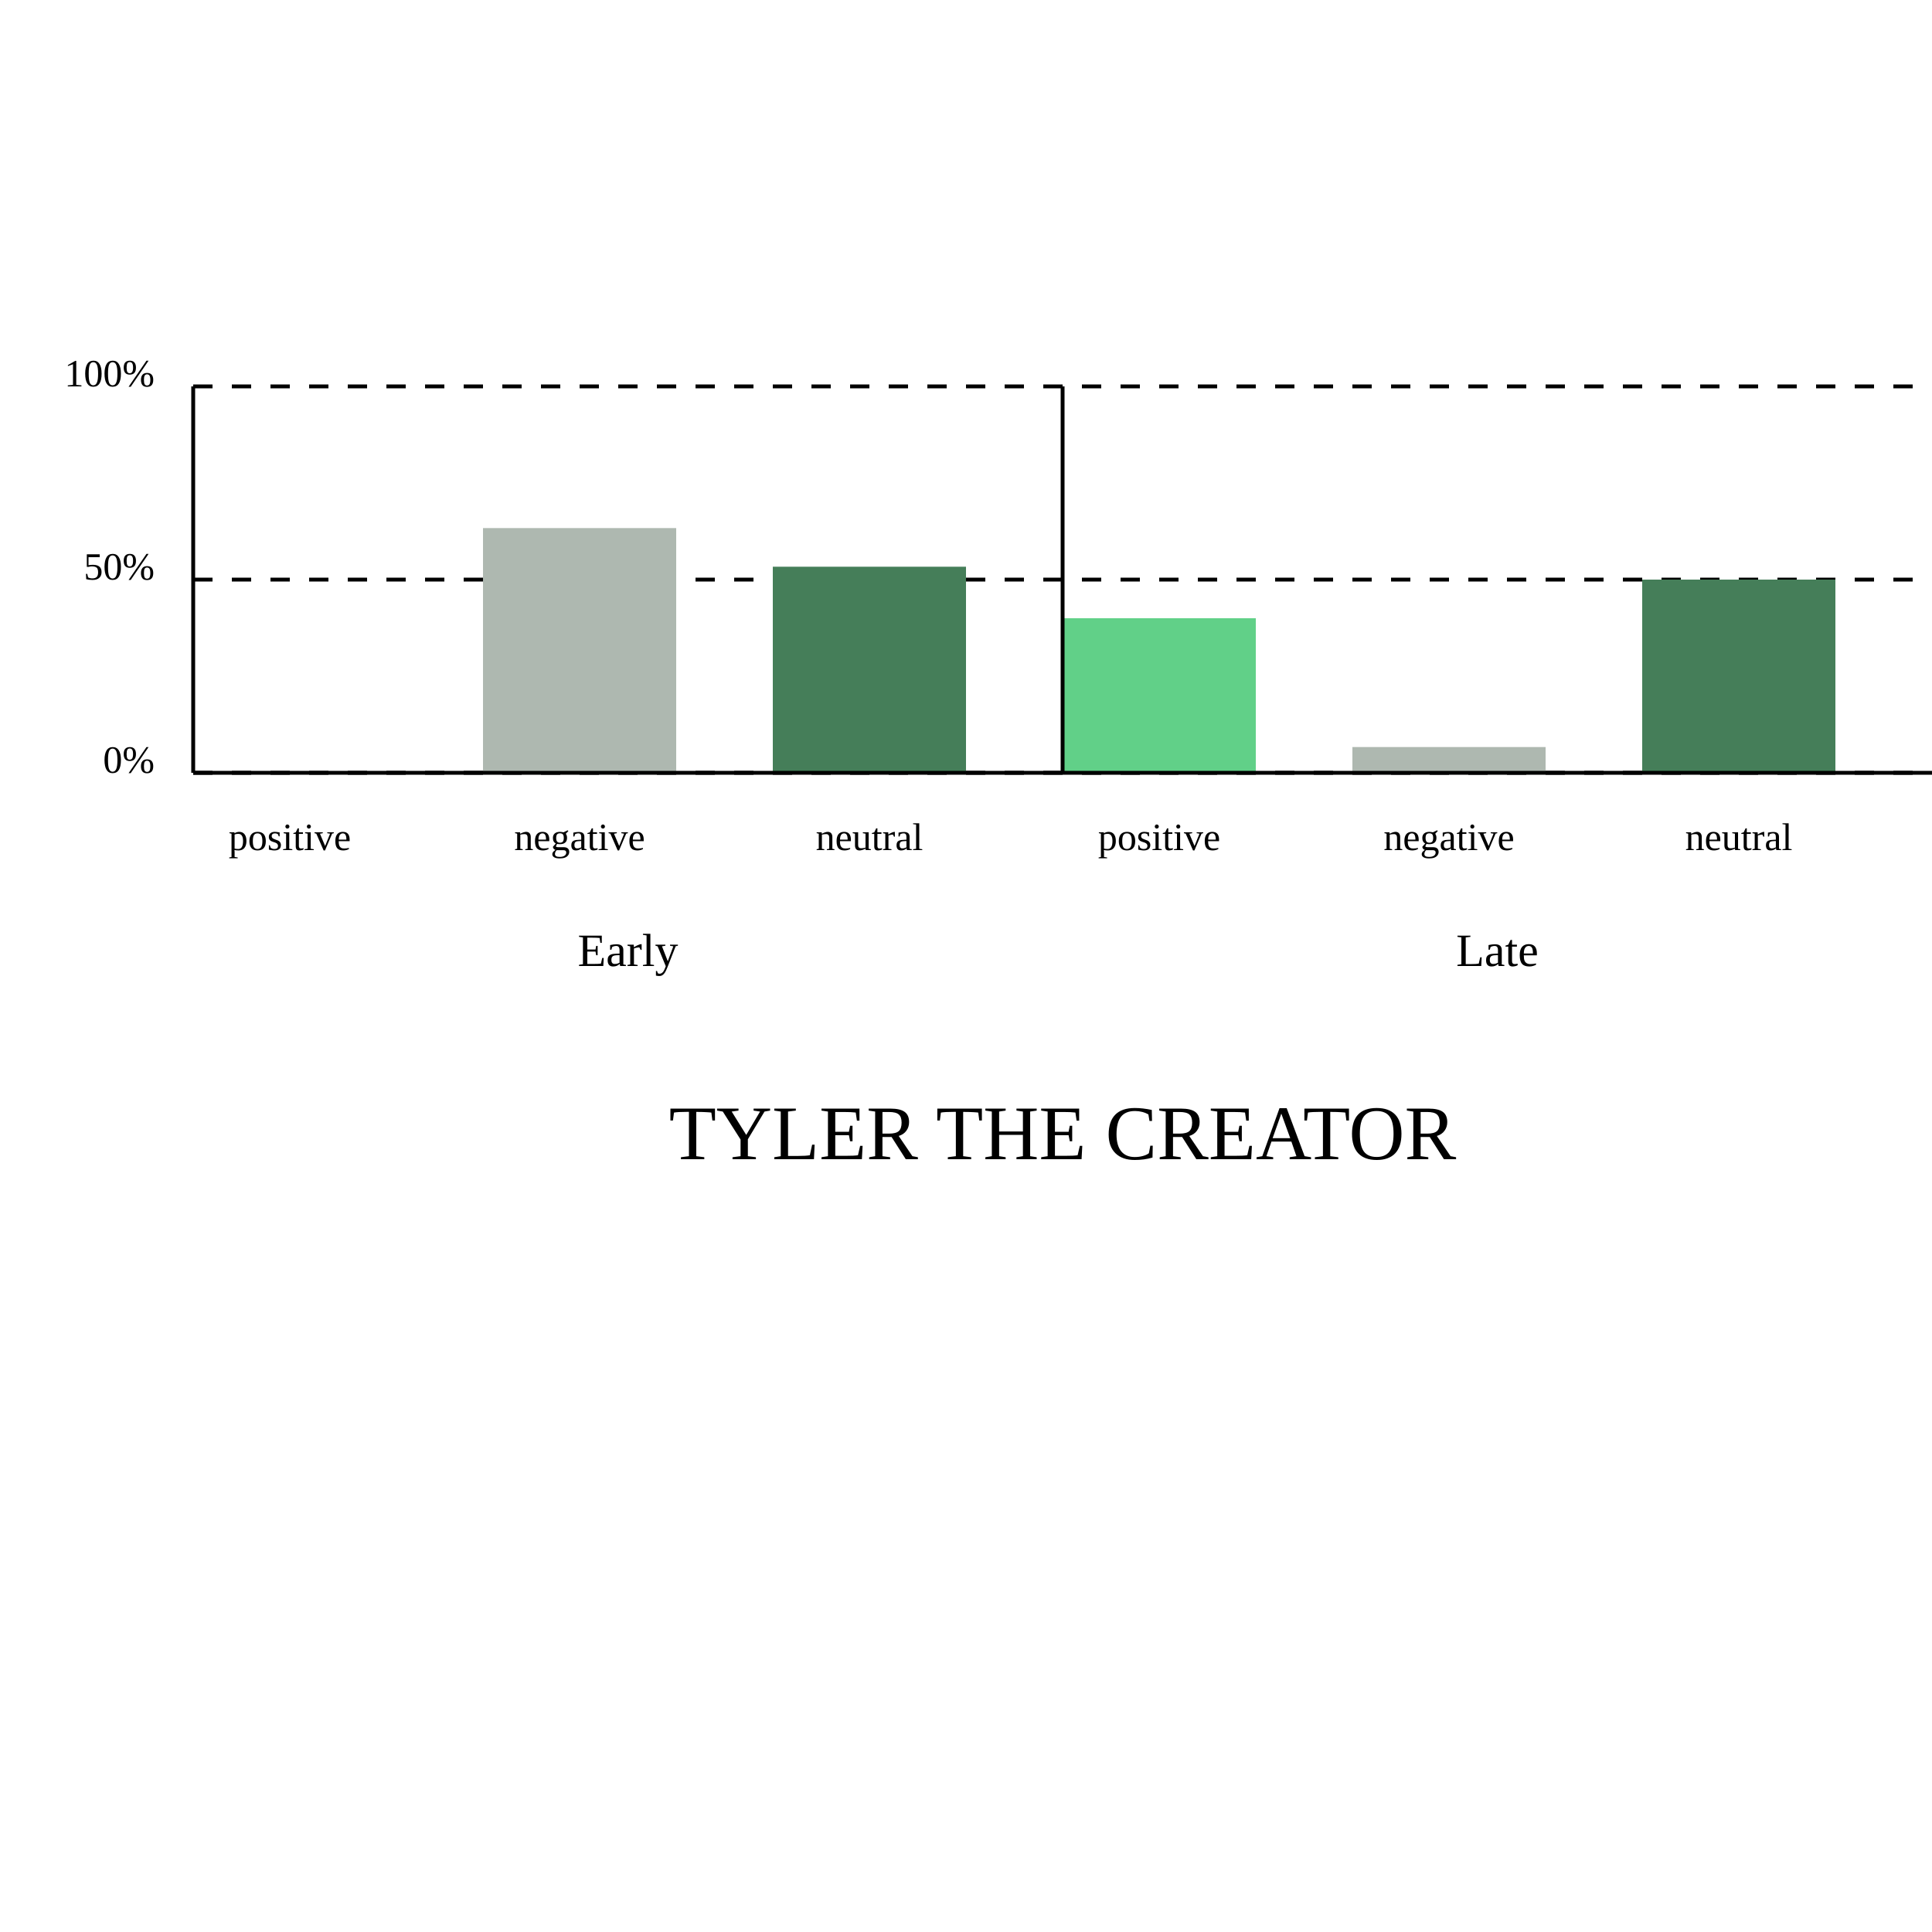
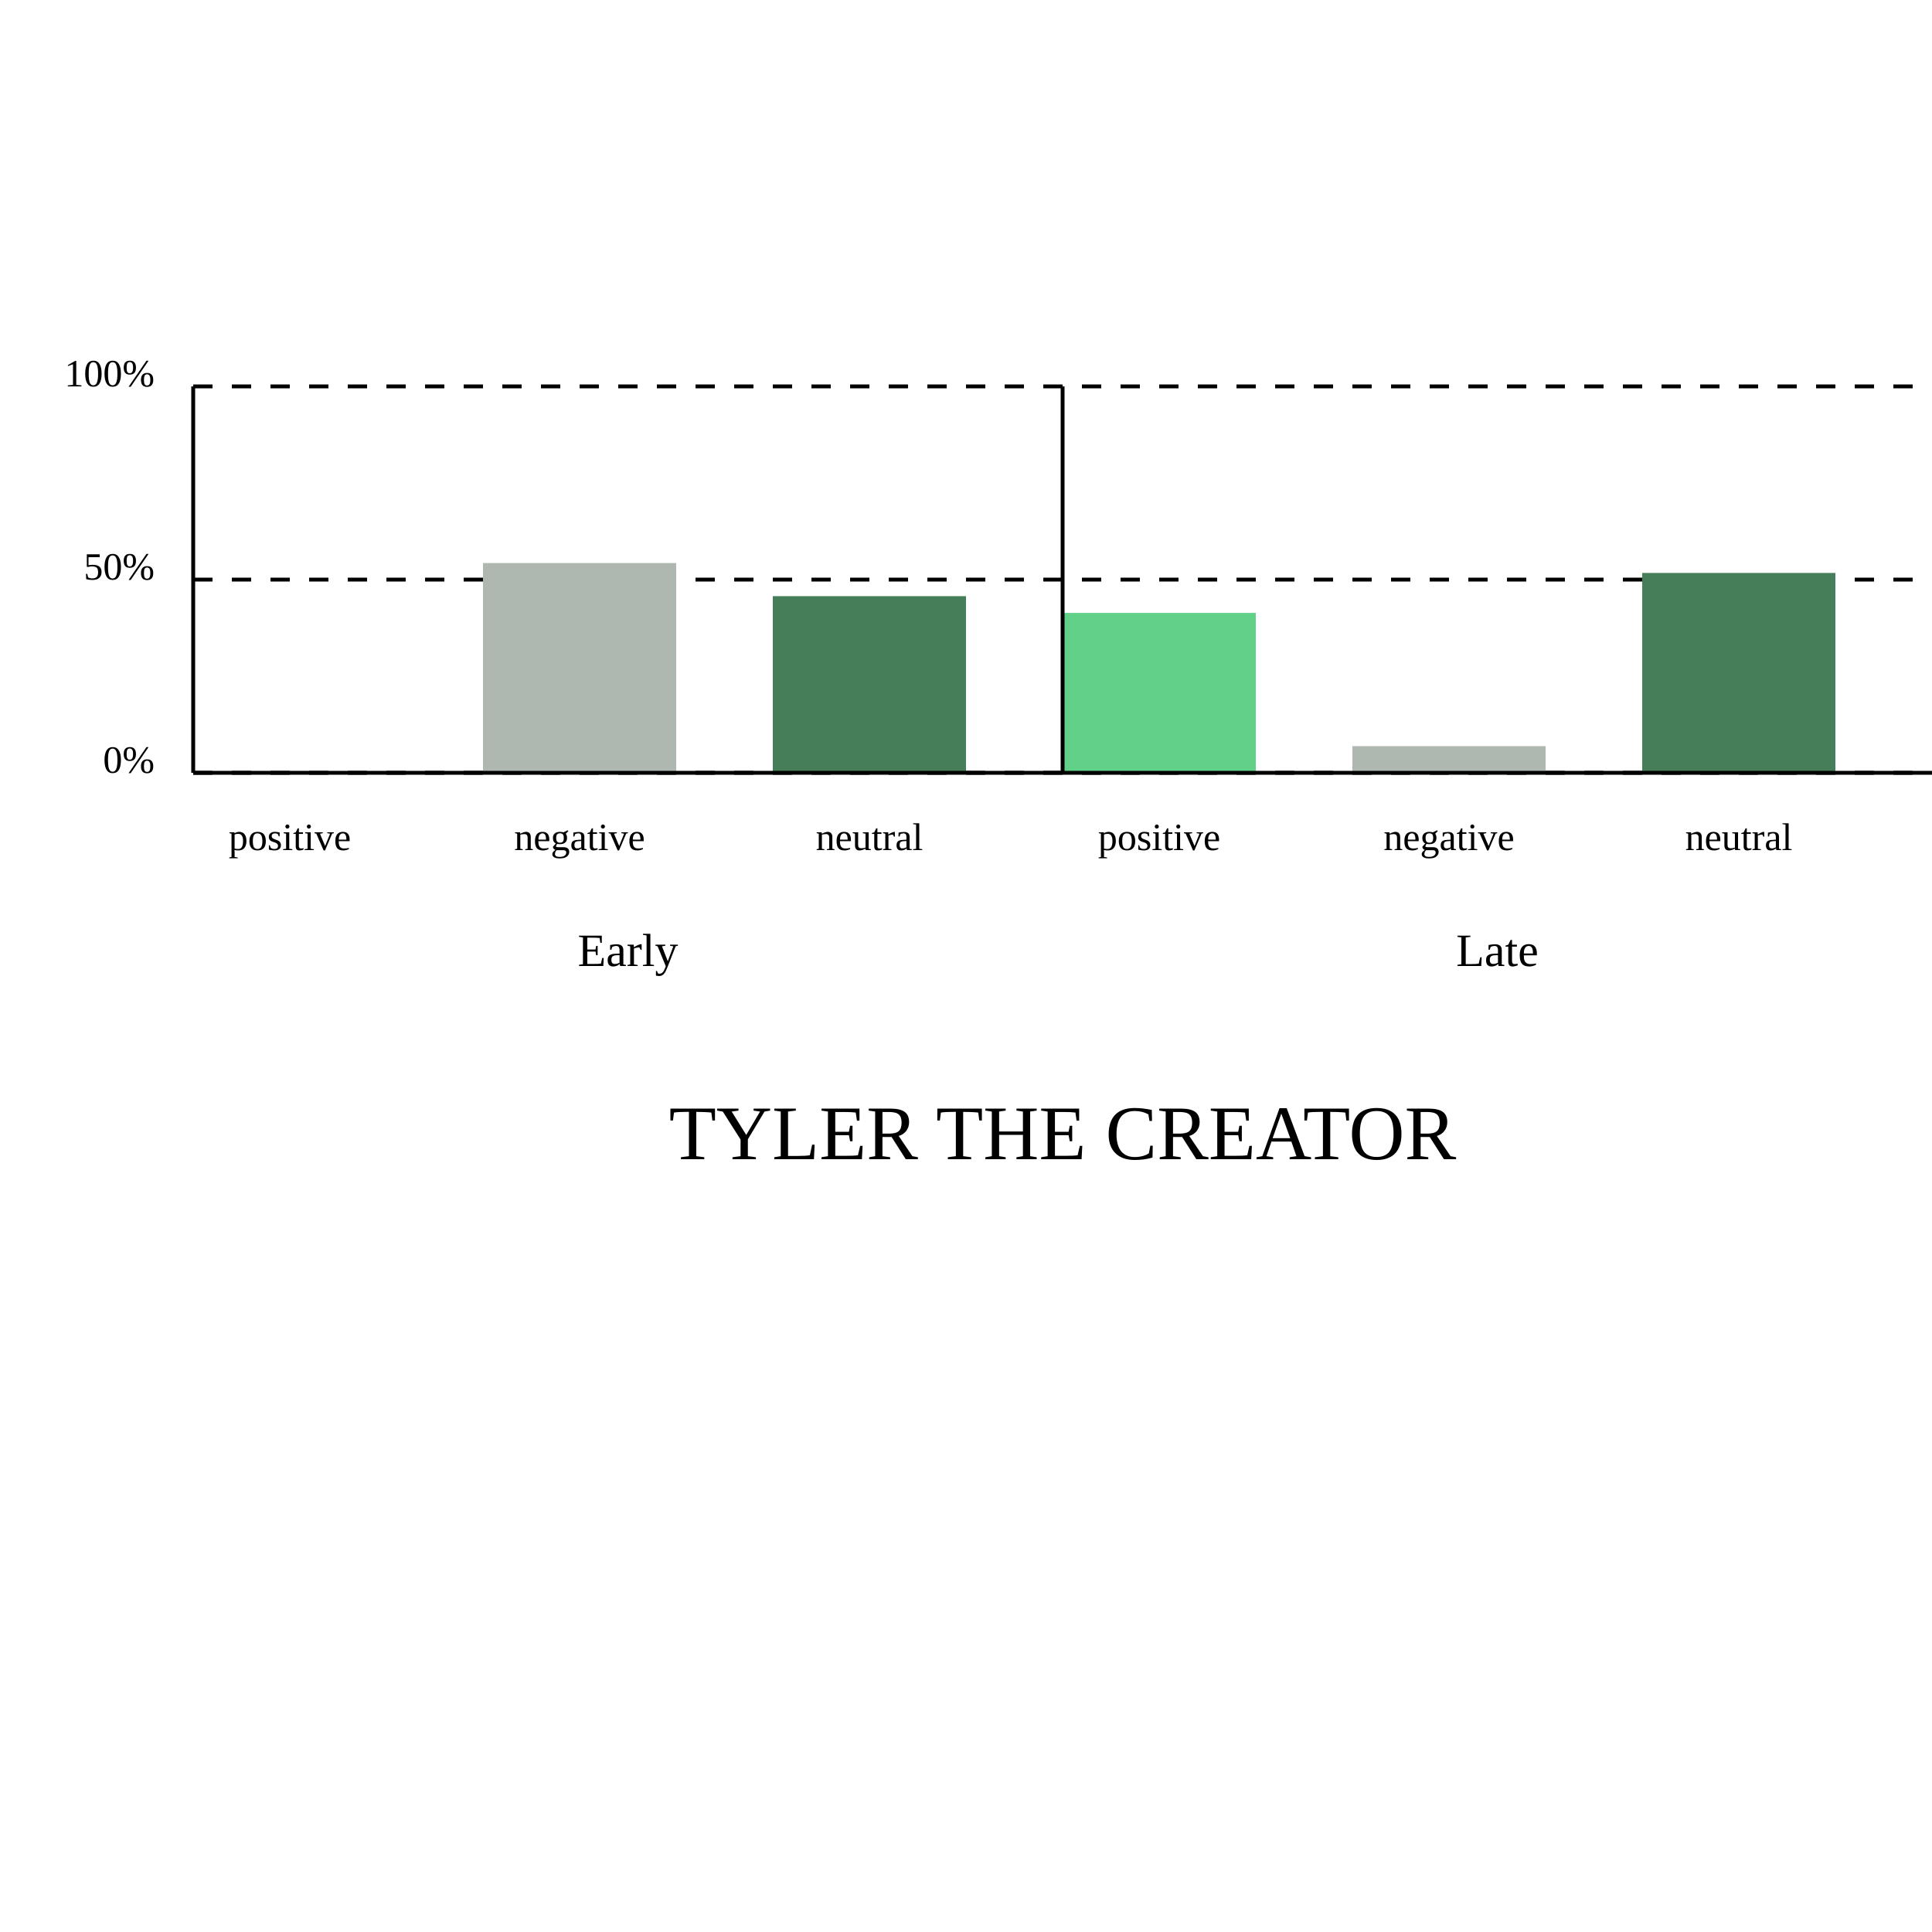
<svg xmlns="http://www.w3.org/2000/svg" width="500" height="500">
  <g transform="translate(50, 200)">
    <line x1="0" x2="450" y1="-0" y2="-0" stroke="black" stroke-dasharray="5" />
    <text x="-10" y="-0" text-anchor="end" font-size="smaller">0% </text>
    <line x1="0" x2="450" y1="-50" y2="-50" stroke="black" stroke-dasharray="5" />
    <text x="-10" y="-50" text-anchor="end" font-size="smaller">50% </text>
    <line x1="0" x2="450" y1="-100" y2="-100" stroke="black" stroke-dasharray="5" />
    <text x="-10" y="-100" text-anchor="end" font-size="smaller">100% </text>
    <text x="225" y="100" font-size="20" text-anchor="middle">TYLER THE CREATOR</text>
    <text x="112.5" y="50" text-anchor="middle">Early</text>
    <text x="337.5" y="50" text-anchor="middle">Late</text>
    <rect x="0" width="50" y="-0" height="0" fill="#61D088" />
    <text x="25" y="20" font-size="smaller" text-anchor="middle">positive</text>
-     <rect x="225" width="50" y="-40" height="40" fill="#61D088" />
+     <rect x="225" width="50" y="-41.379" height="41.379" fill="#61D088" />
    <text x="250" y="20" font-size="smaller" text-anchor="middle">positive</text>
-     <rect x="75" width="50" y="-63.333" height="63.333" fill="#aeb8b0" />
+     <rect x="75" width="50" y="-54.286" height="54.286" fill="#aeb8b0" />
    <text x="100" y="20" font-size="smaller" text-anchor="middle">negative</text>
-     <rect x="300" width="50" y="-6.667" height="6.667" fill="#aeb8b0" />
+     <rect x="300" width="50" y="-6.897" height="6.897" fill="#aeb8b0" />
    <text x="325" y="20" font-size="smaller" text-anchor="middle">negative</text>
-     <rect x="150" width="50" y="-53.333" height="53.333" fill="#457E59" />
+     <rect x="150" width="50" y="-45.714" height="45.714" fill="#457E59" />
    <text x="175" y="20" font-size="smaller" text-anchor="middle">neutral</text>
-     <rect x="375" width="50" y="-50" height="50" fill="#457E59" />
+     <rect x="375" width="50" y="-51.724" height="51.724" fill="#457E59" />
    <text x="400" y="20" font-size="smaller" text-anchor="middle">neutral</text>
    <line x1="0" x2="450" y1="0" y2="0" stroke="black" />
    <line x1="0" x2="0" y1="0" y2="-100" stroke="black" />
    <line x1="225" x2="225" y1="0" y2="-100" stroke="black" />
  </g>
</svg>
